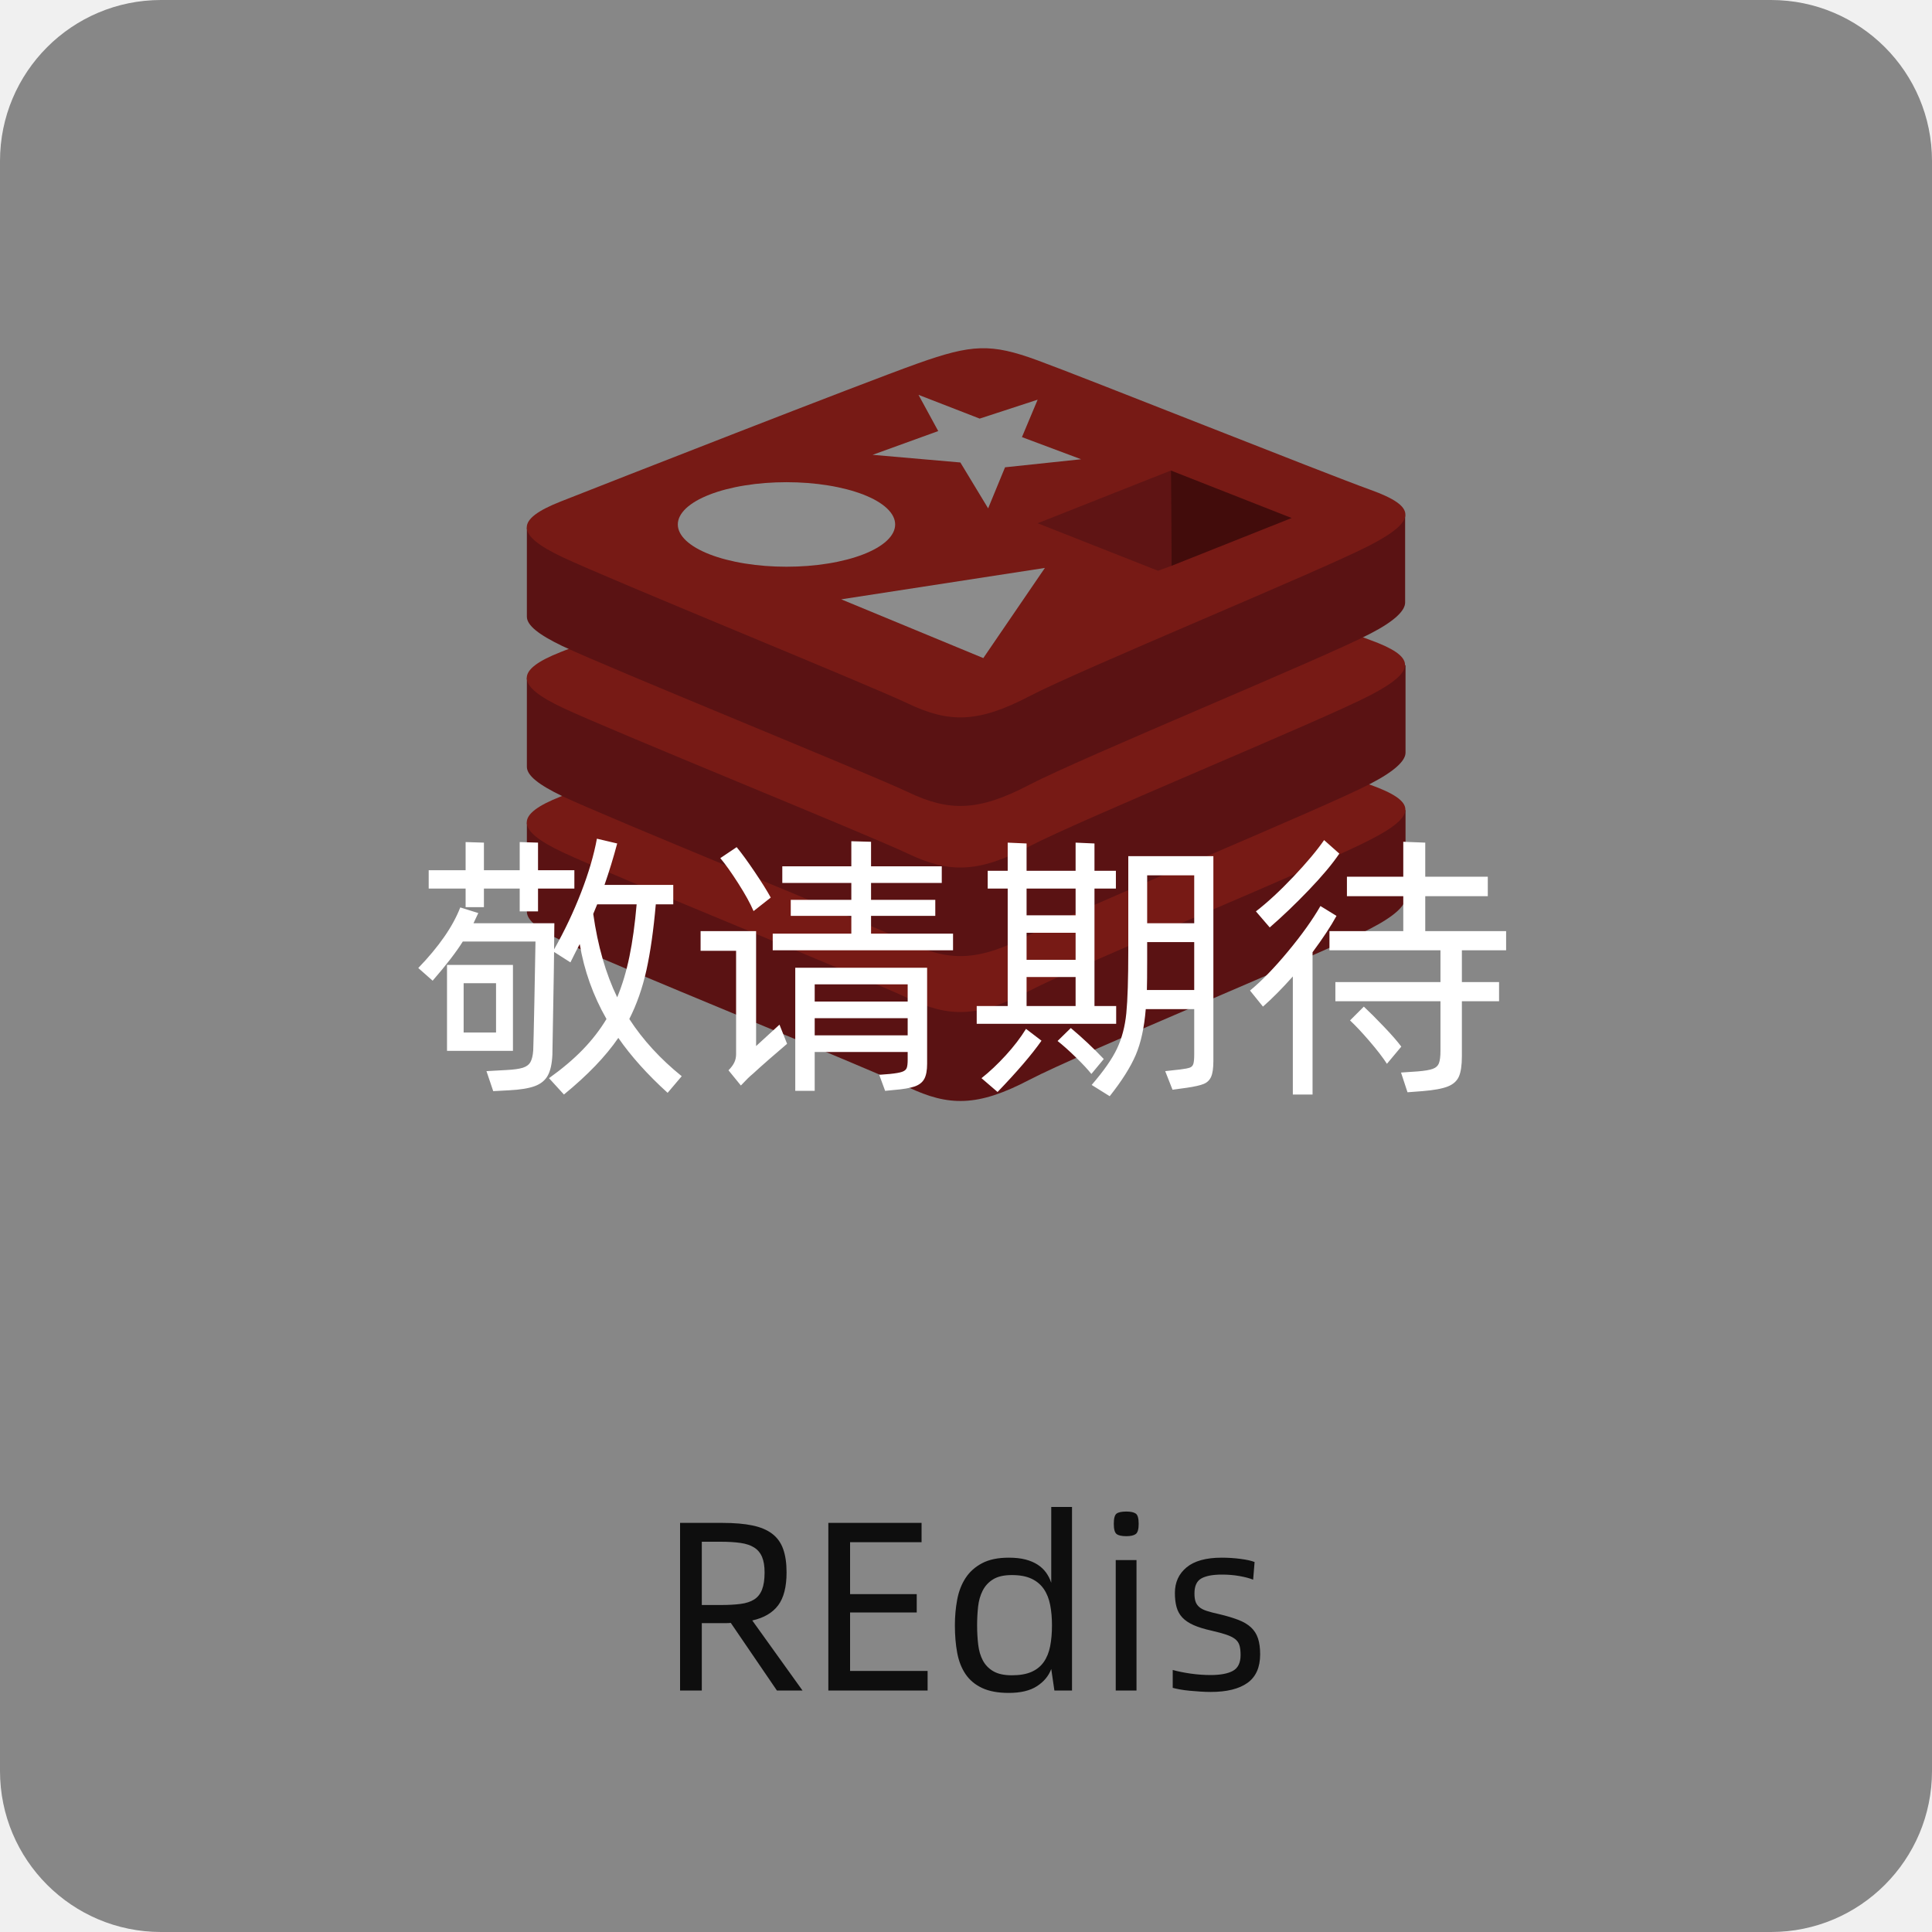
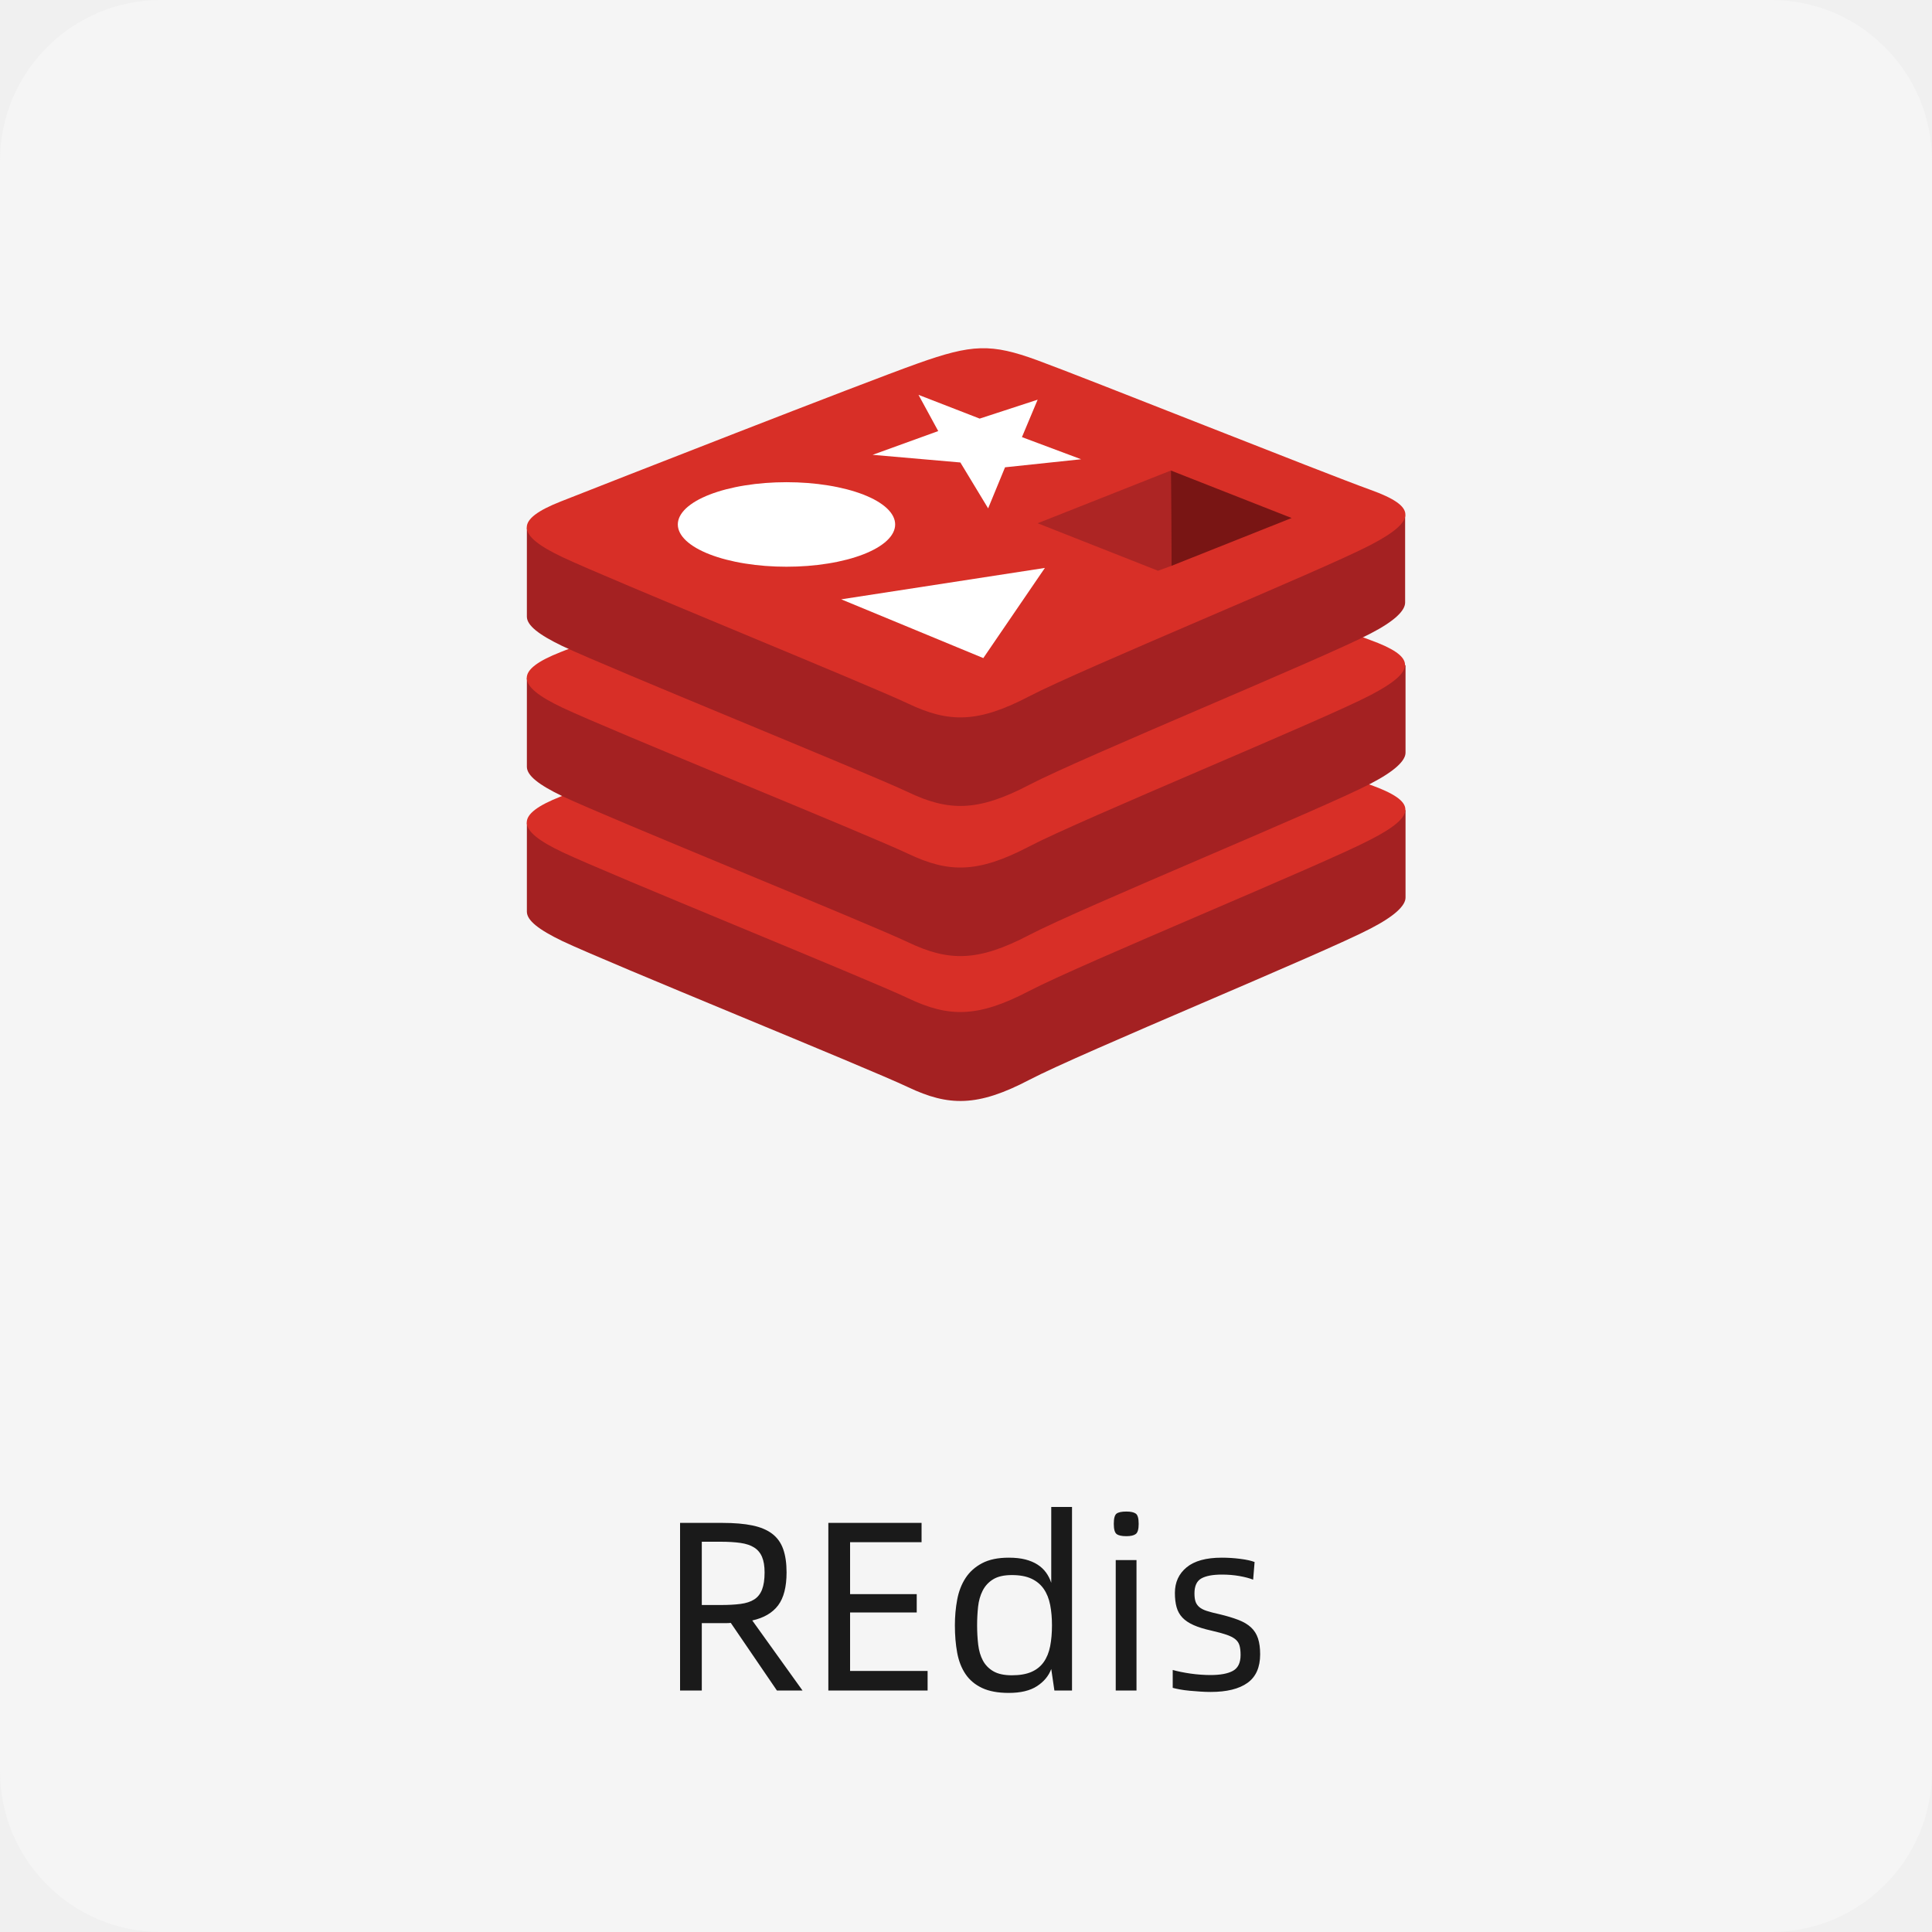
<svg xmlns="http://www.w3.org/2000/svg" fill="none" version="1.1" width="96" height="96" viewBox="0 0 96 96">
  <defs>
-     <clipPath id="master_svg0_29_96031">
+     <clipPath id="master_svg0_480_84450">
      <rect x="24" y="12" width="48" height="48" rx="0" />
    </clipPath>
  </defs>
  <g>
    <rect x="0" y="0" width="96" height="96" rx="8" fill="#F5F5F5" fill-opacity="1" />
    <g>
      <path d="M38.604,84L36.312,80.64Q36.216,80.652,36.114,80.652Q36.012,80.652,35.904,80.652L34.872,80.652L34.872,84L33.792,84L33.792,75.672L35.904,75.672Q36.78,75.672,37.386,75.798Q37.992,75.924,38.37,76.212Q38.748,76.5,38.916,76.974Q39.084,77.448,39.084,78.132Q39.084,79.212,38.664,79.77Q38.244,80.328,37.38,80.52L39.876,84L38.604,84ZM35.808,79.752Q36.384,79.752,36.798,79.698Q37.212,79.644,37.476,79.476Q37.74,79.308,37.866,78.984Q37.992,78.66,37.992,78.132Q37.992,77.664,37.866,77.364Q37.74,77.064,37.476,76.896Q37.212,76.728,36.798,76.668Q36.384,76.608,35.808,76.608L34.872,76.608L34.872,79.752L35.808,79.752ZM46.092,83.028L46.092,84L41.16,84L41.16,75.672L45.792,75.672L45.792,76.632L42.24,76.632L42.24,79.212L45.552,79.212L45.552,80.124L42.24,80.124L42.24,83.028L46.092,83.028ZM53.268,74.88L53.268,84L52.392,84L52.236,82.932Q52.044,83.448,51.528,83.784Q51.012,84.12,50.124,84.12Q49.32,84.12,48.798,83.874Q48.276,83.628,47.976,83.184Q47.676,82.74,47.562,82.122Q47.448,81.504,47.448,80.76Q47.448,80.1,47.562,79.488Q47.676,78.876,47.976,78.414Q48.276,77.952,48.798,77.676Q49.32,77.4,50.124,77.4Q50.604,77.4,50.952,77.49Q51.3,77.58,51.552,77.742Q51.804,77.904,51.972,78.132Q52.14,78.36,52.236,78.648L52.236,74.88L53.268,74.88ZM50.28,83.244Q50.868,83.244,51.252,83.076Q51.636,82.908,51.864,82.584Q52.092,82.26,52.182,81.798Q52.272,81.336,52.272,80.76Q52.272,80.208,52.182,79.746Q52.092,79.284,51.864,78.954Q51.636,78.624,51.252,78.444Q50.868,78.264,50.28,78.264Q49.692,78.264,49.35,78.474Q49.008,78.684,48.828,79.038Q48.648,79.392,48.6,79.842Q48.552,80.292,48.552,80.76Q48.552,81.264,48.606,81.72Q48.66,82.176,48.84,82.512Q49.02,82.848,49.362,83.046Q49.704,83.244,50.28,83.244ZM55.968,76.332Q55.62,76.332,55.482,76.224Q55.344,76.116,55.344,75.72Q55.344,75.312,55.482,75.21Q55.62,75.108,55.968,75.108Q56.292,75.108,56.436,75.21Q56.58,75.312,56.58,75.72Q56.58,76.116,56.436,76.224Q56.292,76.332,55.968,76.332ZM55.44,77.52L56.472,77.52L56.472,84L55.44,84L55.44,77.52ZM60.156,84.072Q59.916,84.072,59.646,84.054Q59.376,84.036,59.112,84.012Q58.848,83.988,58.626,83.946Q58.404,83.904,58.272,83.868L58.272,82.98Q58.44,83.028,58.674,83.076Q58.908,83.124,59.16,83.16Q59.412,83.196,59.67,83.214Q59.928,83.232,60.144,83.232Q60.888,83.232,61.266,83.022Q61.644,82.812,61.644,82.236Q61.644,81.948,61.59,81.762Q61.536,81.576,61.38,81.45Q61.224,81.324,60.942,81.228Q60.66,81.132,60.192,81.024Q59.652,80.904,59.304,80.748Q58.956,80.592,58.752,80.376Q58.548,80.16,58.464,79.86Q58.38,79.56,58.38,79.152Q58.38,78.36,58.962,77.88Q59.544,77.4,60.708,77.4Q61.176,77.4,61.638,77.46Q62.1,77.52,62.34,77.616L62.268,78.492Q61.992,78.384,61.584,78.312Q61.176,78.24,60.72,78.24Q60.036,78.24,59.694,78.432Q59.352,78.624,59.352,79.176Q59.352,79.428,59.406,79.584Q59.46,79.74,59.592,79.854Q59.724,79.968,59.964,80.046Q60.204,80.124,60.588,80.208Q61.14,80.34,61.53,80.49Q61.92,80.64,62.16,80.862Q62.4,81.084,62.508,81.408Q62.616,81.732,62.616,82.2Q62.616,83.172,61.986,83.622Q61.356,84.072,60.156,84.072Z" fill="#1A1A1A" fill-opacity="1" />
    </g>
-     <g clip-path="url(#master_svg0_29_96031)">
+     <g clip-path="url(#master_svg0_480_84450)">
      <g>
        <path d="M68.1,46.14C65.78,47.36,53.7,52.32,51.14,53.66C48.58,55,47.14,54.98,45.12,54.02C43.1,53.06,30.26,47.86,27.94,46.76C26.78,46.2,26.18,45.74,26.18,45.3L26.18,40.88Q42.9,37.24,45.6,36.28C48.3,35.32,49.24,35.28,51.54,36.12C53.84,36.96,67.56,39.44,69.84,40.26L69.84,44.6C69.84,45,69.3,45.52,68.1,46.14Z" fill="#A42122" fill-opacity="1" />
      </g>
      <g>
        <path d="M68.1,41.72C65.78,42.94,53.7,47.9,51.14,49.24C48.58,50.58,47.14,50.56,45.12,49.6C43.1,48.64,30.26,43.44,27.94,42.34C25.62,41.24,25.58,40.48,27.86,39.58C30.14,38.68,42.9,33.68,45.6,32.72C48.3,31.76,49.24,31.72,51.54,32.56C53.84,33.4,65.82,38.18,68.1,39C70.38,39.82,70.44,40.52,68.1,41.72Z" fill="#D82F27" fill-opacity="1" />
      </g>
      <g>
        <path d="M68.1,38.94C65.78,40.16,53.7,45.12,51.14,46.46C48.58,47.8,47.14,47.78,45.12,46.82C43.1,45.86,30.26,40.66,27.94,39.56C26.78,39,26.18,38.54,26.18,38.1L26.18,33.68Q42.9,30.04,45.6,29.08C48.3,28.12,49.24,28.08,51.54,28.92C53.84,29.76,67.56,32.24,69.84,33.06L69.84,37.4C69.84,37.8,69.3,38.32,68.1,38.94Z" fill="#A42122" fill-opacity="1" />
      </g>
      <g>
        <path d="M68.1,34.54C65.78,35.76,53.7,40.72,51.14,42.06C48.58,43.4,47.14,43.38,45.12,42.42C43.1,41.46,30.26,36.26,27.94,35.16C25.62,34.06,25.58,33.3,27.86,32.4C30.14,31.5,42.9,26.48,45.6,25.52C48.3,24.56,49.24,24.52,51.54,25.36C53.84,26.2,65.82,30.98,68.08,31.8C70.34,32.62,70.44,33.32,68.1,34.54Z" fill="#D82F27" fill-opacity="1" />
      </g>
      <g>
        <path d="M68.1,31.48C65.78,32.7,53.7,37.66,51.14,39C48.58,40.34,47.14,40.32,45.12,39.36C43.1,38.4,30.26,33.2,27.94,32.1C26.78,31.54,26.18,31.08,26.18,30.64L26.18,26.22Q42.9,22.58,45.6,21.62C48.3,20.66,49.24,20.62,51.54,21.46C53.84,22.3,67.54,24.78,69.82,25.6L69.82,29.94C69.82,30.34,69.3,30.86,68.1,31.48Z" fill="#A42122" fill-opacity="1" />
      </g>
      <g>
        <path d="M68.1,27.08C65.78,28.3,53.7,33.26,51.14,34.6C48.58,35.94,47.14,35.92,45.12,34.96C43.1,34,30.26,28.78,27.94,27.68C25.62,26.58,25.58,25.82,27.86,24.92C30.14,24.02,42.9,19.02,45.6,18.06C48.3,17.1,49.24,17.06,51.54,17.9C53.84,18.74,65.82,23.52,68.1,24.34C70.38,25.16,70.44,25.86,68.1,27.08Z" fill="#D82F27" fill-opacity="1" />
      </g>
      <g>
        <path d="M53.72,22.82L49.94,23.22L49.1,25.26L47.72,22.98L43.36,22.6L46.62,21.42L45.64,19.62L48.68,20.8L51.56,19.86L50.78,21.72L53.72,22.82ZM48.86,32.7L41.8,29.78L51.92,28.22L48.86,32.7Z" fill="#FFFFFF" fill-opacity="1" />
      </g>
      <g>
        <path d="M44.48,26.06Q44.48,26.163,44.454,26.266Q44.428,26.368,44.376,26.47Q44.324,26.571,44.247,26.67Q44.17,26.768,44.069,26.864Q43.967,26.959,43.842,27.05Q43.717,27.141,43.57,27.227Q43.423,27.312,43.254,27.392Q43.086,27.472,42.898,27.545Q42.711,27.618,42.506,27.683Q42.301,27.749,42.08,27.806Q41.859,27.863,41.626,27.912Q41.392,27.961,41.146,28Q40.901,28.04,40.648,28.07Q40.394,28.099,40.133,28.12Q39.873,28.14,39.609,28.15Q39.345,28.16,39.08,28.16Q38.815,28.16,38.551,28.15Q38.287,28.14,38.027,28.12Q37.766,28.099,37.512,28.07Q37.259,28.04,37.014,28Q36.768,27.961,36.534,27.912Q36.3,27.863,36.08,27.806Q35.859,27.749,35.654,27.683Q35.449,27.618,35.262,27.545Q35.074,27.472,34.906,27.392Q34.737,27.312,34.59,27.227Q34.443,27.141,34.318,27.05Q34.193,26.959,34.091,26.864Q33.99,26.768,33.913,26.67Q33.836,26.571,33.784,26.47Q33.732,26.368,33.706,26.266Q33.68,26.163,33.68,26.06Q33.68,25.957,33.706,25.854Q33.732,25.751,33.784,25.65Q33.836,25.549,33.913,25.45Q33.99,25.352,34.091,25.256Q34.193,25.161,34.318,25.07Q34.443,24.979,34.59,24.893Q34.737,24.807,34.906,24.728Q35.074,24.648,35.262,24.575Q35.449,24.502,35.654,24.437Q35.859,24.371,36.08,24.314Q36.3,24.257,36.534,24.208Q36.768,24.159,37.014,24.12Q37.259,24.08,37.512,24.05Q37.766,24.02,38.027,24Q38.287,23.98,38.551,23.97Q38.815,23.96,39.08,23.96Q39.345,23.96,39.609,23.97Q39.873,23.98,40.133,24Q40.394,24.02,40.648,24.05Q40.901,24.08,41.146,24.12Q41.392,24.159,41.626,24.208Q41.859,24.257,42.08,24.314Q42.301,24.371,42.506,24.437Q42.711,24.502,42.898,24.575Q43.086,24.648,43.254,24.728Q43.423,24.807,43.57,24.893Q43.717,24.979,43.842,25.07Q43.967,25.161,44.069,25.256Q44.17,25.352,44.247,25.45Q44.324,25.549,44.376,25.65Q44.428,25.751,44.454,25.854Q44.48,25.957,44.48,26.06Z" fill="#FFFFFF" fill-opacity="1" />
      </g>
      <g>
        <path d="M58.18,23.38L64.18,25.74L58.2,28.12L58.18,23.38Z" fill="#791514" fill-opacity="1" />
      </g>
      <g>
        <path d="M51.56,26L58.18,23.38L58.2,28.12L57.54,28.36L51.56,26Z" fill="#AD2524" fill-opacity="1" />
      </g>
    </g>
-     <g>
-       <rect x="0" y="0" width="96" height="96" rx="8" fill="#000000" fill-opacity="0.45" />
-     </g>
-     <g>
-       <path d="M33.874,53.476L33.174,54.302Q31.676,52.944,30.724,51.572Q29.786,52.944,28.022,54.386L27.28,53.574Q28.26,52.874,28.953,52.16Q29.646,51.446,30.136,50.634Q29.142,48.898,28.806,46.91L28.61,47.288L28.344,47.82L27.532,47.302L27.518,48.366Q27.448,52.258,27.448,52.398Q27.42,53.07,27.224,53.434Q27.028,53.798,26.58,53.966Q26.132,54.134,25.292,54.176L24.508,54.218L24.172,53.224L25.18,53.168Q25.712,53.14,25.978,53.056Q26.244,52.972,26.356,52.776Q26.468,52.58,26.496,52.188Q26.51,51.88,26.552,49.815Q26.594,47.75,26.608,46.784L22.996,46.784Q22.506,47.568,21.498,48.73L20.784,48.1Q22.324,46.504,22.87,45.09L23.766,45.37L23.528,45.874L27.546,45.874L27.532,47.176Q28.316,45.79,28.876,44.341Q29.436,42.892,29.66,41.674L30.668,41.912Q30.388,42.962,30.038,43.97L33.454,43.97L33.454,44.936L32.586,44.936Q32.418,46.854,32.124,48.191Q31.83,49.528,31.27,50.634Q32.278,52.188,33.874,53.476ZM24.046,45.076L23.136,45.076L23.136,44.152L21.302,44.152L21.302,43.242L23.136,43.242L23.136,41.842L24.046,41.87L24.046,43.242L25.824,43.242L25.824,41.842L26.734,41.87L26.734,43.242L28.54,43.242L28.54,44.152L26.734,44.152L26.734,45.286L25.824,45.286L25.824,44.152L24.046,44.152L24.046,45.076ZM30.668,49.556Q31.046,48.646,31.277,47.526Q31.508,46.406,31.634,44.936L29.674,44.936L29.478,45.412Q29.814,47.792,30.668,49.556ZM22.212,47.946L25.488,47.946L25.488,52.216L22.212,52.216L22.212,47.946ZM23.038,51.306L24.648,51.306L24.648,48.856L23.038,48.856L23.038,51.306ZM43.282,45.51L43.282,46.392L47.356,46.392L47.356,47.218L38.396,47.218L38.396,46.392L42.302,46.392L42.302,45.51L39.292,45.51L39.292,44.712L42.302,44.712L42.302,43.872L38.872,43.872L38.872,43.046L42.302,43.046L42.302,41.8L43.282,41.828L43.282,43.046L46.796,43.046L46.796,43.872L43.282,43.872L43.282,44.712L46.474,44.712L46.474,45.51L43.282,45.51ZM37.444,45.272Q37.206,44.712,36.688,43.9Q36.17,43.088,35.792,42.64L36.604,42.094Q36.954,42.514,37.493,43.312Q38.032,44.11,38.298,44.6L37.444,45.272ZM37.57,51.978L38.732,50.914L39.11,51.866Q38.746,52.174,38.256,52.601Q37.766,53.028,37.402,53.364Q37.192,53.532,36.814,53.938L36.198,53.182Q36.394,52.986,36.485,52.797Q36.576,52.608,36.576,52.384L36.576,47.246L34.812,47.246L34.812,46.266L37.57,46.266L37.57,51.978ZM39.516,54.204L39.516,48.086L46.068,48.086L46.068,52.86Q46.068,53.35,45.928,53.609Q45.788,53.868,45.445,53.987Q45.102,54.106,44.402,54.162L43.982,54.204L43.688,53.406L44.22,53.364Q44.64,53.322,44.822,53.259Q45.004,53.196,45.053,53.07Q45.102,52.944,45.102,52.664L45.102,52.272L40.482,52.272L40.482,54.204L39.516,54.204ZM45.102,49.766L45.102,48.912L40.482,48.912L40.482,49.766L45.102,49.766ZM40.482,50.592L40.482,51.446L45.102,51.446L45.102,50.592L40.482,50.592ZM54.384,49.99L55.462,49.99L55.462,50.872L48.532,50.872L48.532,49.99L50.072,49.99L50.072,44.152L49.078,44.152L49.078,43.27L50.072,43.27L50.072,41.87L51.01,41.912L51.01,43.27L53.446,43.27L53.446,41.87L54.384,41.912L54.384,43.27L55.448,43.27L55.448,44.152L54.384,44.152L54.384,49.99ZM56.064,42.542L60.292,42.542L60.292,52.72Q60.292,53.252,60.18,53.504Q60.068,53.756,59.809,53.861Q59.55,53.966,58.976,54.05L58.262,54.148L57.898,53.224L58.654,53.14Q58.99,53.098,59.123,53.049Q59.256,53,59.298,52.86Q59.34,52.72,59.34,52.398L59.34,50.144L56.932,50.144Q56.82,51.516,56.435,52.419Q56.05,53.322,55.14,54.47L54.244,53.91Q55.14,52.874,55.504,52.104Q55.868,51.334,55.966,50.347Q56.064,49.36,56.064,47.232L56.064,42.542ZM59.34,45.874L59.34,43.494L57.002,43.494L57.002,45.874L59.34,45.874ZM53.446,45.482L53.446,44.152L51.01,44.152L51.01,45.482L53.446,45.482ZM53.446,46.35L51.01,46.35L51.01,47.694L53.446,47.694L53.446,46.35ZM59.34,49.192L59.34,46.812L57.002,46.812L57.002,47.722Q57.002,48.758,56.988,49.192L59.34,49.192ZM53.446,48.548L51.01,48.548L51.01,49.99L53.446,49.99L53.446,48.548ZM53.208,51.082Q54.09,51.824,54.846,52.622L54.23,53.364Q53.964,53.028,53.453,52.531Q52.942,52.034,52.55,51.726L53.208,51.082ZM48.77,53.574Q49.372,53.098,49.974,52.44Q50.576,51.782,50.982,51.124L51.752,51.712Q51.024,52.748,49.568,54.26L48.77,53.574ZM66.55,42.416Q66.032,43.186,65.031,44.229Q64.03,45.272,63.092,46.084L62.406,45.286Q63.274,44.614,64.268,43.564Q65.262,42.514,65.794,41.744L66.55,42.416ZM74.838,47.218L72.64,47.218L72.64,48.8L74.488,48.8L74.488,49.752L72.64,49.752L72.64,52.482Q72.64,53.154,72.493,53.49Q72.346,53.826,71.94,53.987Q71.534,54.148,70.68,54.218L69.938,54.274L69.616,53.294L70.442,53.238Q70.96,53.196,71.191,53.112Q71.422,53.028,71.499,52.832Q71.576,52.636,71.576,52.216L71.576,49.752L66.354,49.752L66.354,48.8L71.576,48.8L71.576,47.218L66.06,47.218L66.06,46.266L69.728,46.266L69.728,44.53L66.928,44.53L66.928,43.564L69.728,43.564L69.728,41.828L70.82,41.87L70.82,43.564L73.928,43.564L73.928,44.53L70.82,44.53L70.82,46.266L74.838,46.266L74.838,47.218ZM66.41,45.51Q65.99,46.28,65.22,47.316L65.22,54.386L64.24,54.386L64.24,48.52Q63.442,49.416,62.756,50.018L62.112,49.22Q62.98,48.506,64.002,47.274Q65.024,46.042,65.612,45.02L66.41,45.51ZM67.768,50.018Q68.188,50.41,68.769,51.019Q69.35,51.628,69.63,52.006L68.916,52.86Q68.608,52.384,68.048,51.733Q67.488,51.082,67.082,50.704L67.768,50.018Z" fill="#FFFFFF" fill-opacity="1" />
-     </g>
  </g>
</svg>
